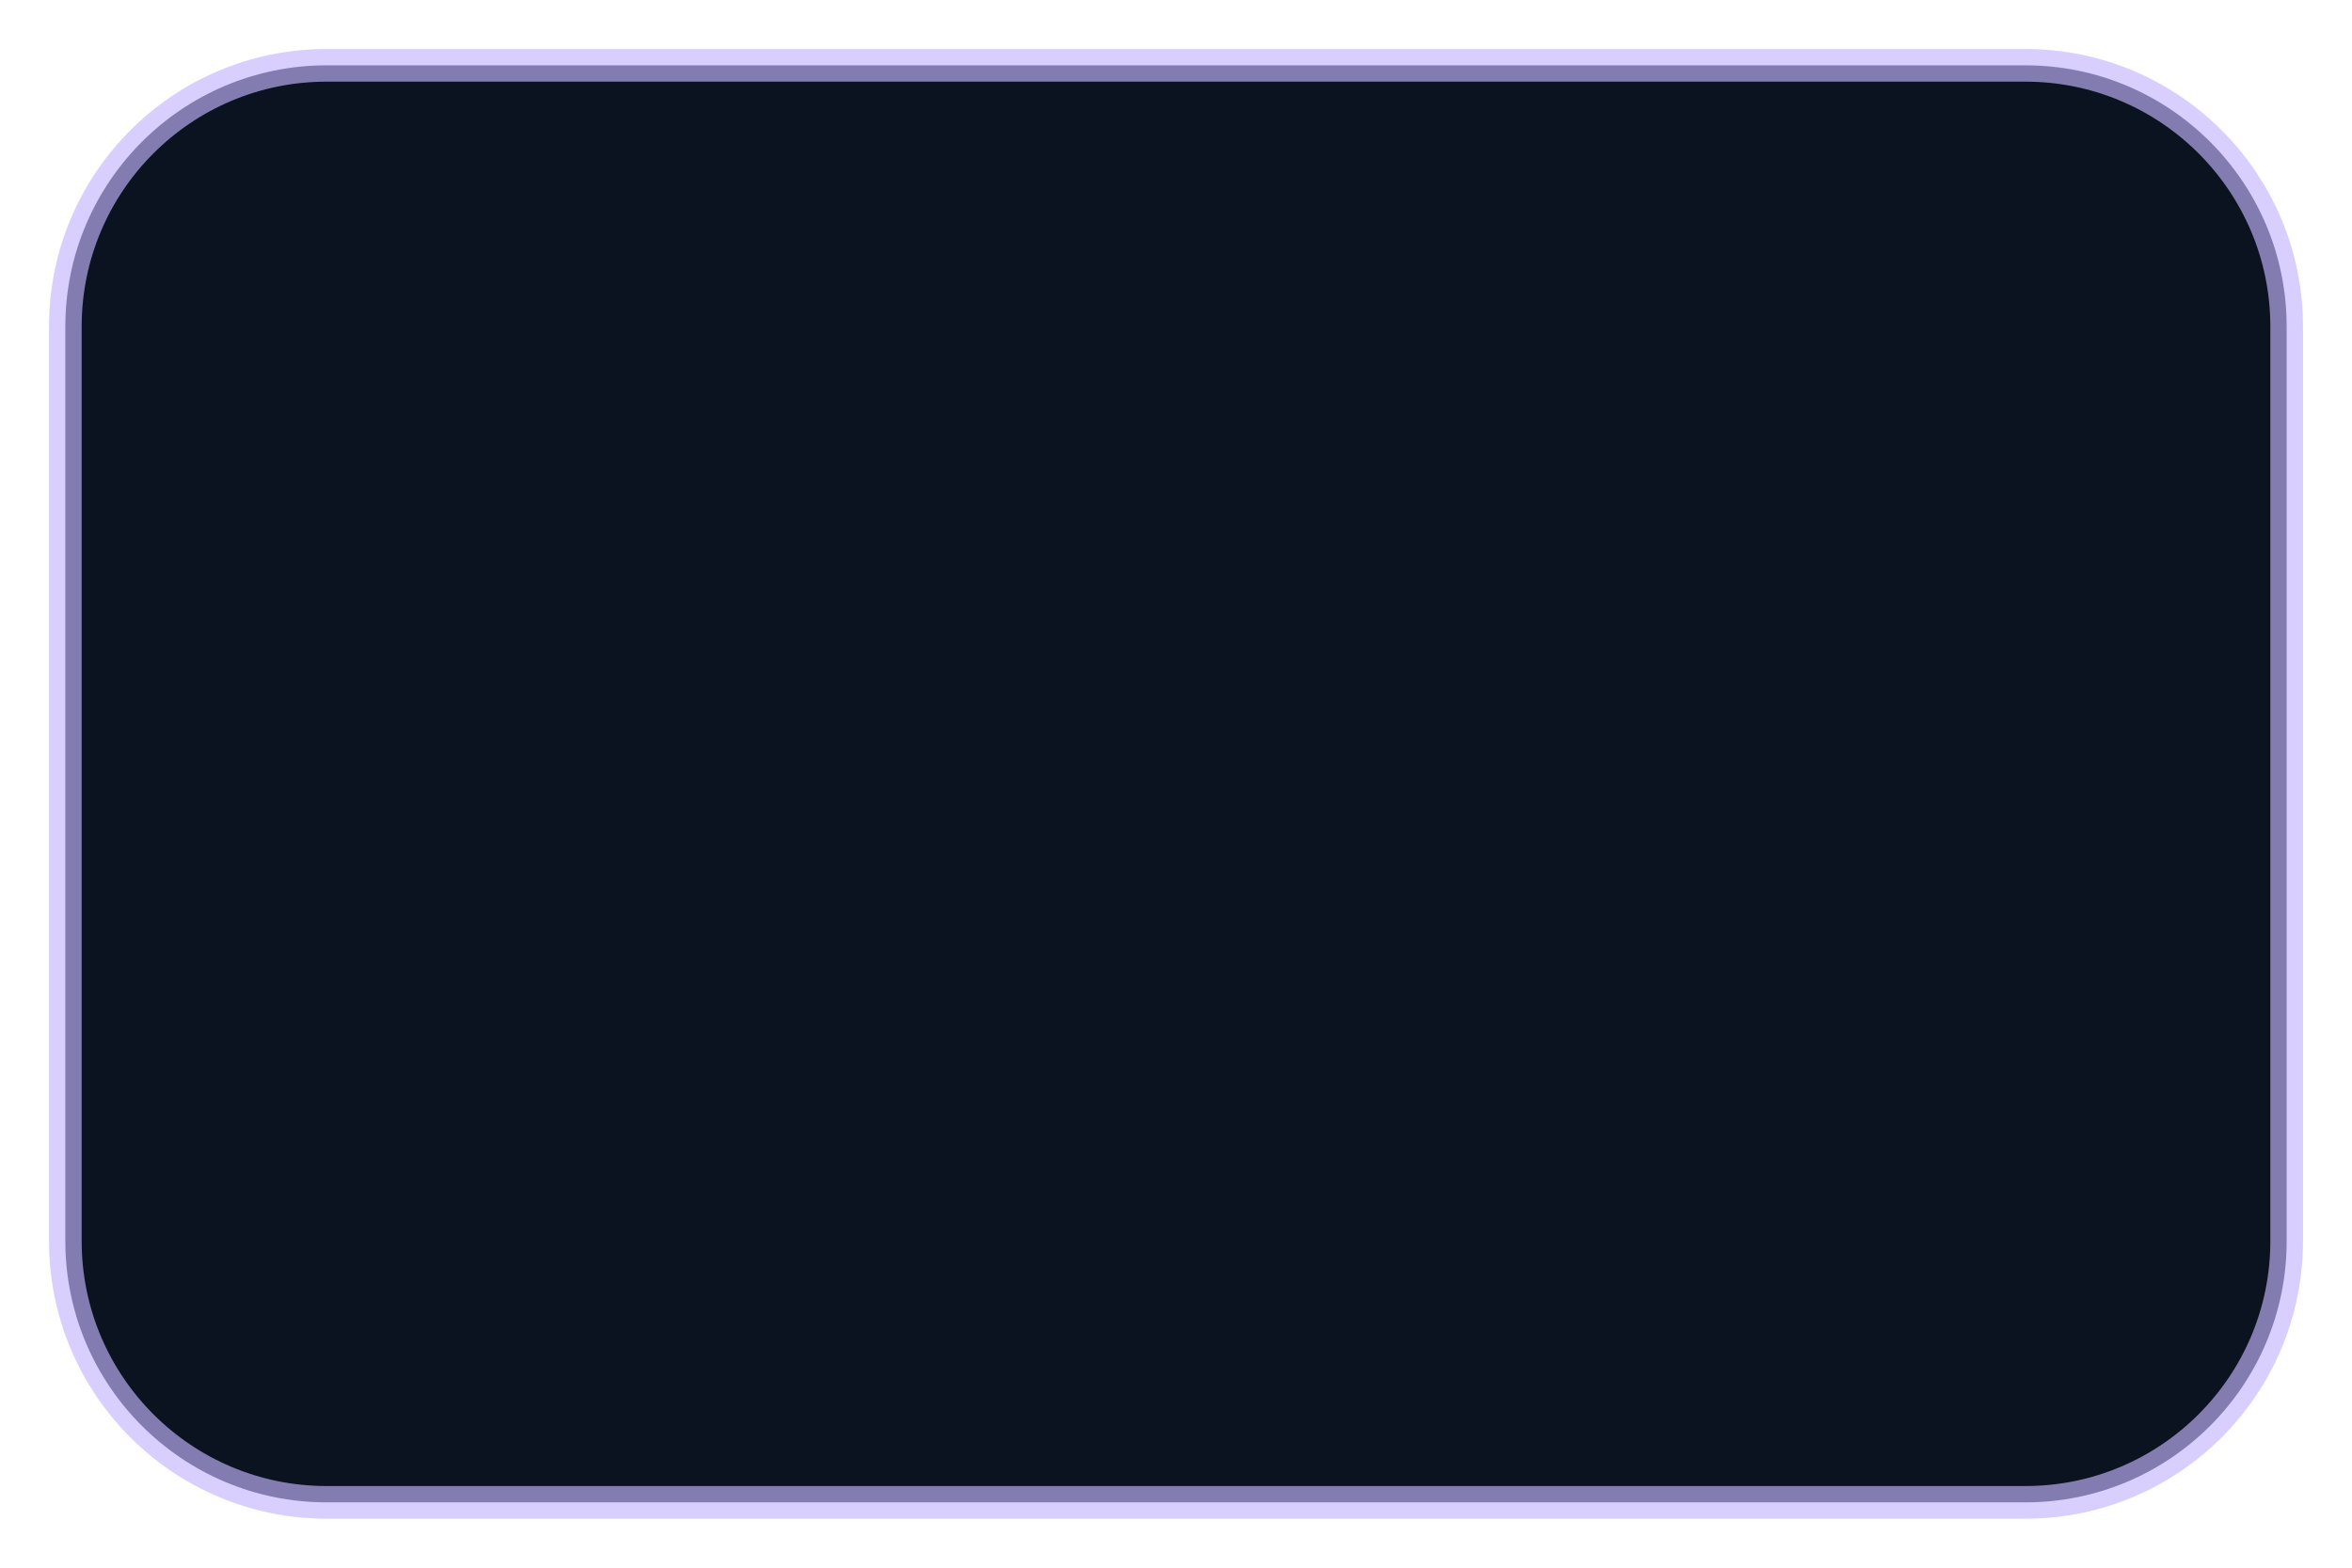
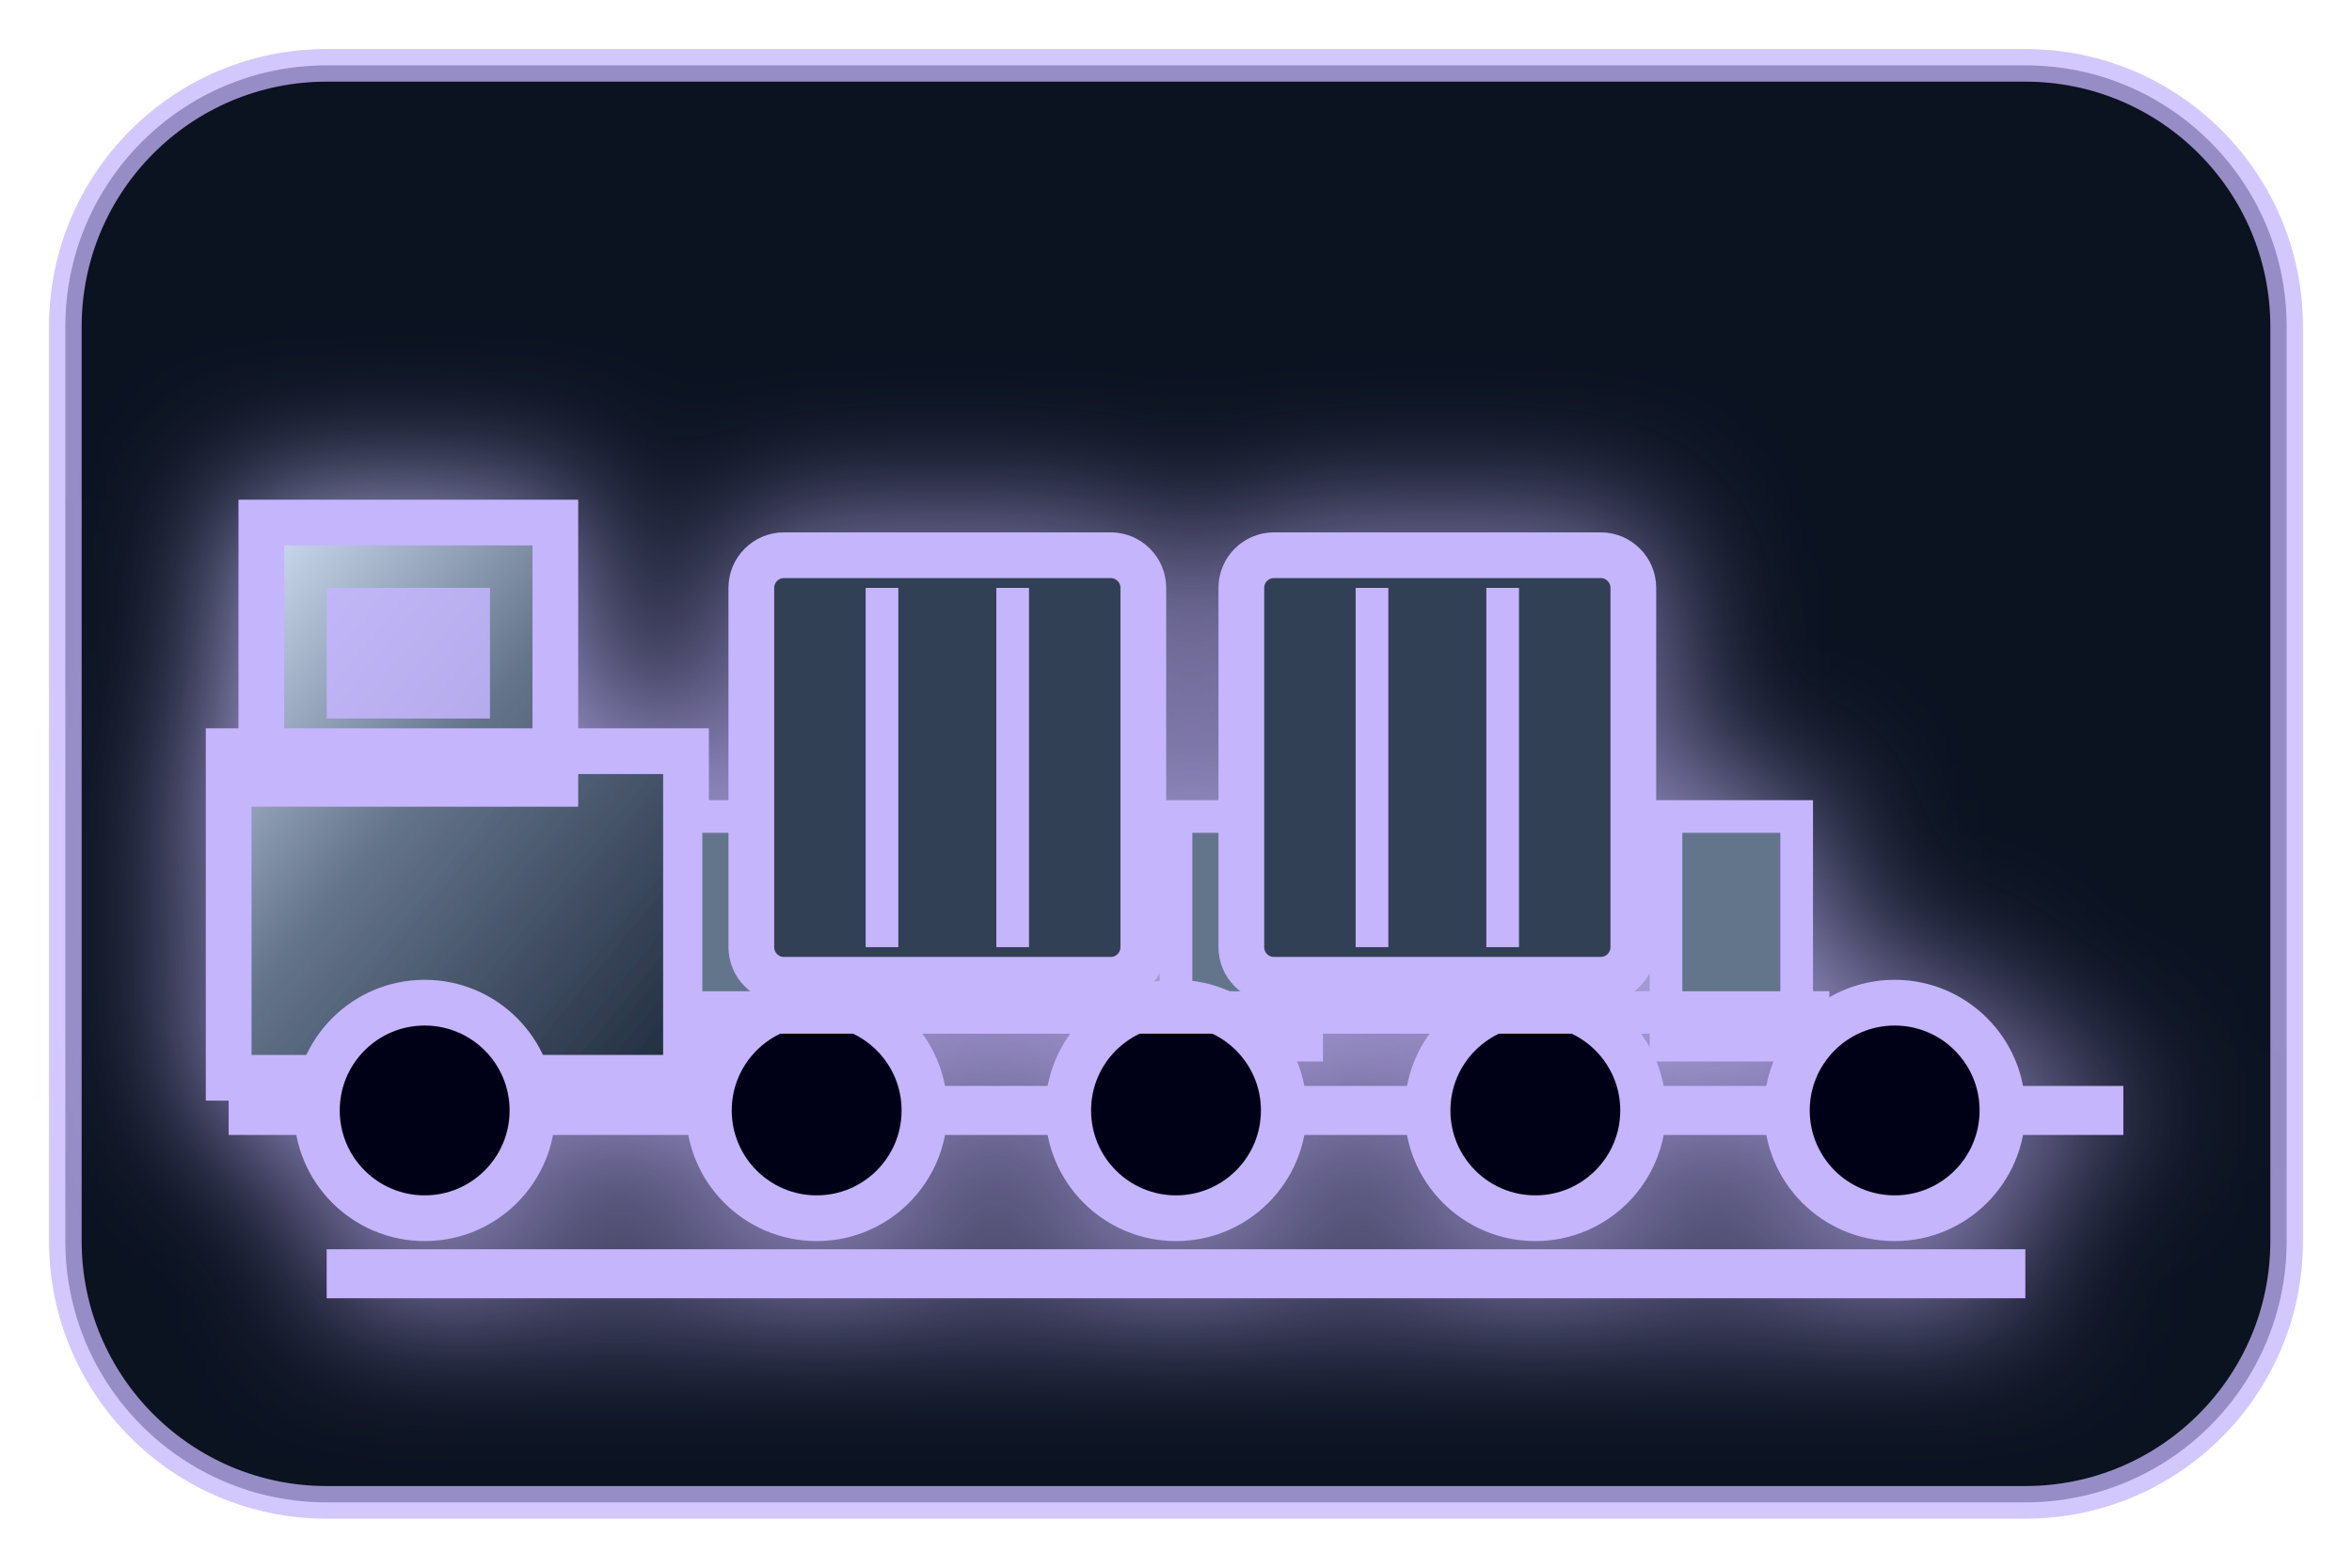
<svg xmlns="http://www.w3.org/2000/svg" viewBox="0 0 72 48" role="img" aria-labelledby="title desc">
  <defs>
    <linearGradient id="metal" x1="0" y1="0" x2="1" y2="1">
      <stop offset="0" stop-color="#dbeafe" />
      <stop offset=".45" stop-color="#64748b" />
      <stop offset="1" stop-color="#1e293b" />
    </linearGradient>
    <filter id="glow" x="-40%" y="-40%" width="180%" height="180%">
-       <feGaussianBlur stdDeviation="2.4" result="b" />
+       <feGaussianBlur stdDeviation="2.2" result="b" />
      <feMerge>
        <feMergeNode in="b" />
        <feMergeNode in="SourceGraphic" />
      </feMerge>
    </filter>
  </defs>
-   <rect x="2" y="2" width="68" height="44" rx="8" fill="#0b1220" stroke="#c4b5fd" stroke-opacity=".65" />
-   <g filter="url(#glow)" />
+   <rect x="2" y="2" width="68" height="44" rx="8" fill="#0b1220" stroke="#c4b5fd" stroke-opacity=".75" />
+   <g filter="url(#glow)">
+     <path d="M7 34h58M10 39h52" stroke="#c4b5fd" stroke-width="1.5" fill="none" />
+     <path d="M7 23h14v10H7zM8 16h9v8H8z" fill="url(#metal)" stroke="#c4b5fd" stroke-width="1.4" />
+     <path d="M10 18h5v4h-5z" fill="#c4b5fd" opacity=".85" />
+     <path d="M21 25h4v7h-4zM36 25h4v7h-4zM51 25h4v7h-4z" fill="#64748b" stroke="#c4b5fd" stroke-width="1" />
+     <g fill="#020617" stroke="#c4b5fd" stroke-width="1.4">
+       <circle cx="13" cy="34" r="3.3" />
+       <circle cx="25" cy="34" r="3.3" />
+       <circle cx="36" cy="34" r="3.3" />
+       <circle cx="47" cy="34" r="3.3" />
+       <circle cx="58" cy="34" r="3.3" />
+     </g>
+     <rect x="23" y="17" width="12" height="13" rx="1" fill="#334155" stroke="#c4b5fd" stroke-width="1.4" />
+     <path d="M27 18v11m4-11v11" stroke="#c4b5fd" stroke-width="1" />
+     <rect x="38" y="17" width="12" height="13" rx="1" fill="#334155" stroke="#c4b5fd" stroke-width="1.4" />
+     <path d="M42 18v11m4-11v11" stroke="#c4b5fd" stroke-width="1" />
+     <path d="M21 31h35" stroke="#c4b5fd" stroke-width="1.3" fill="none" />
+   </g>
</svg>
